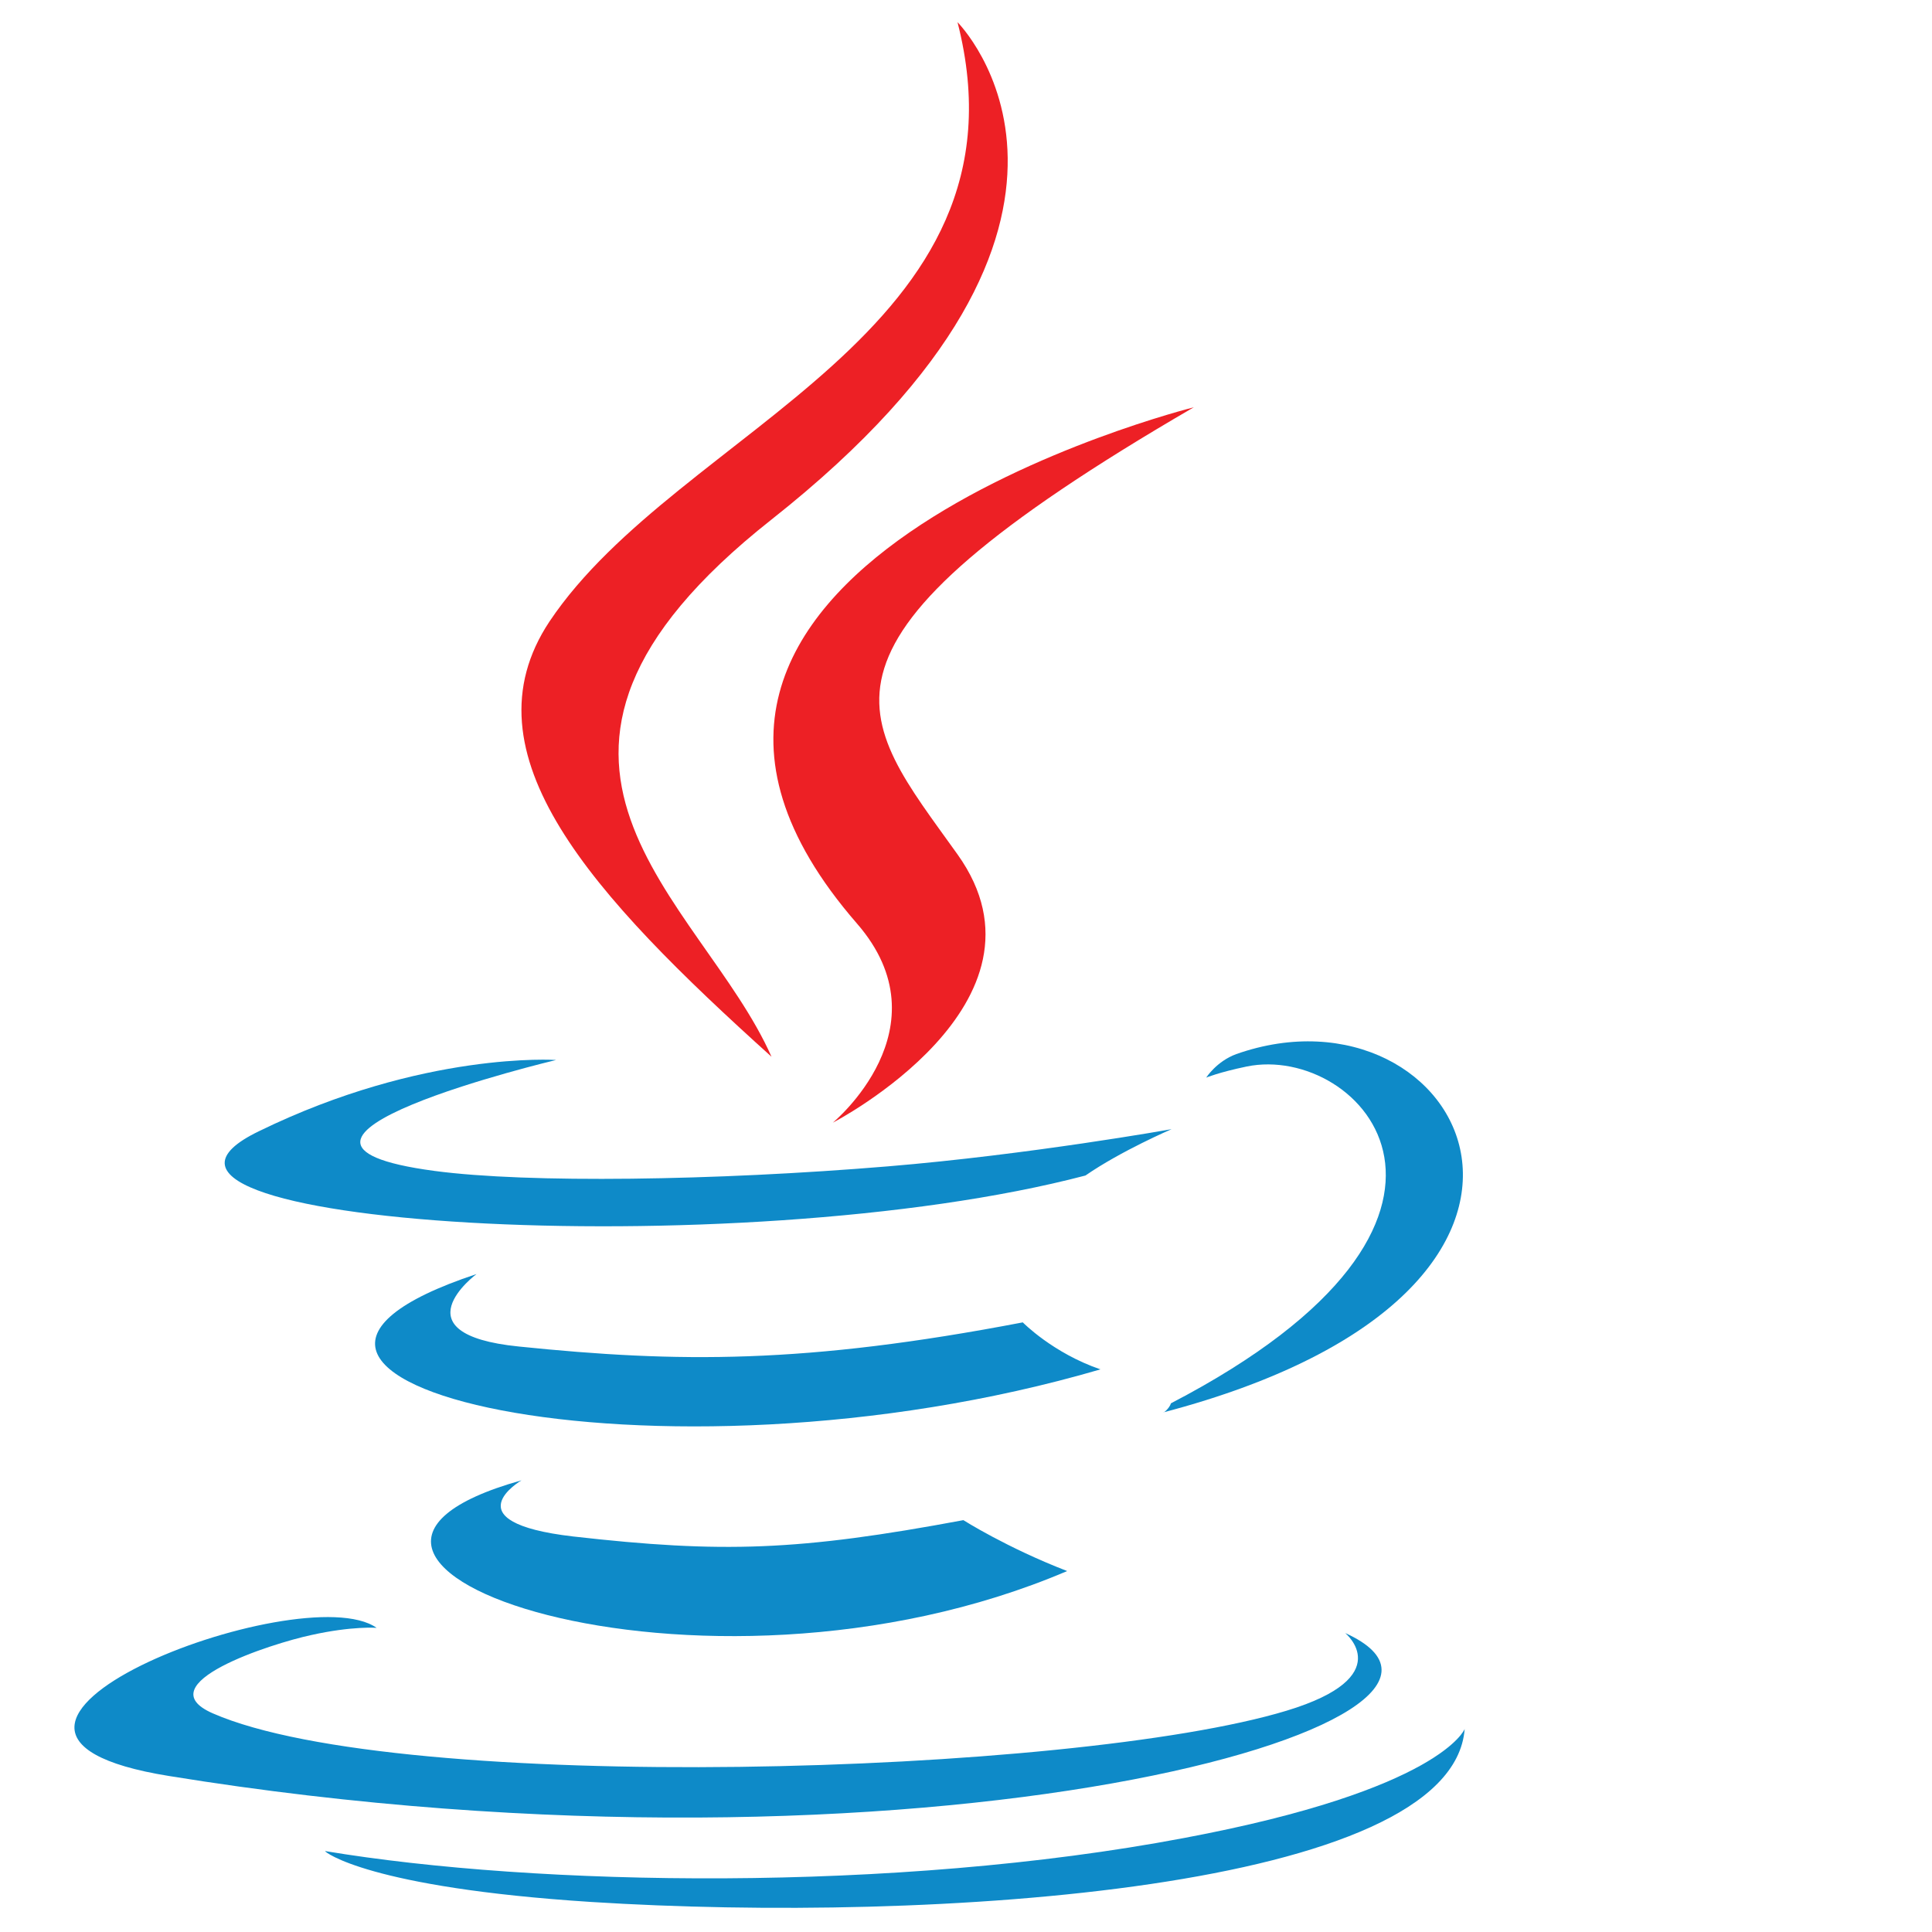
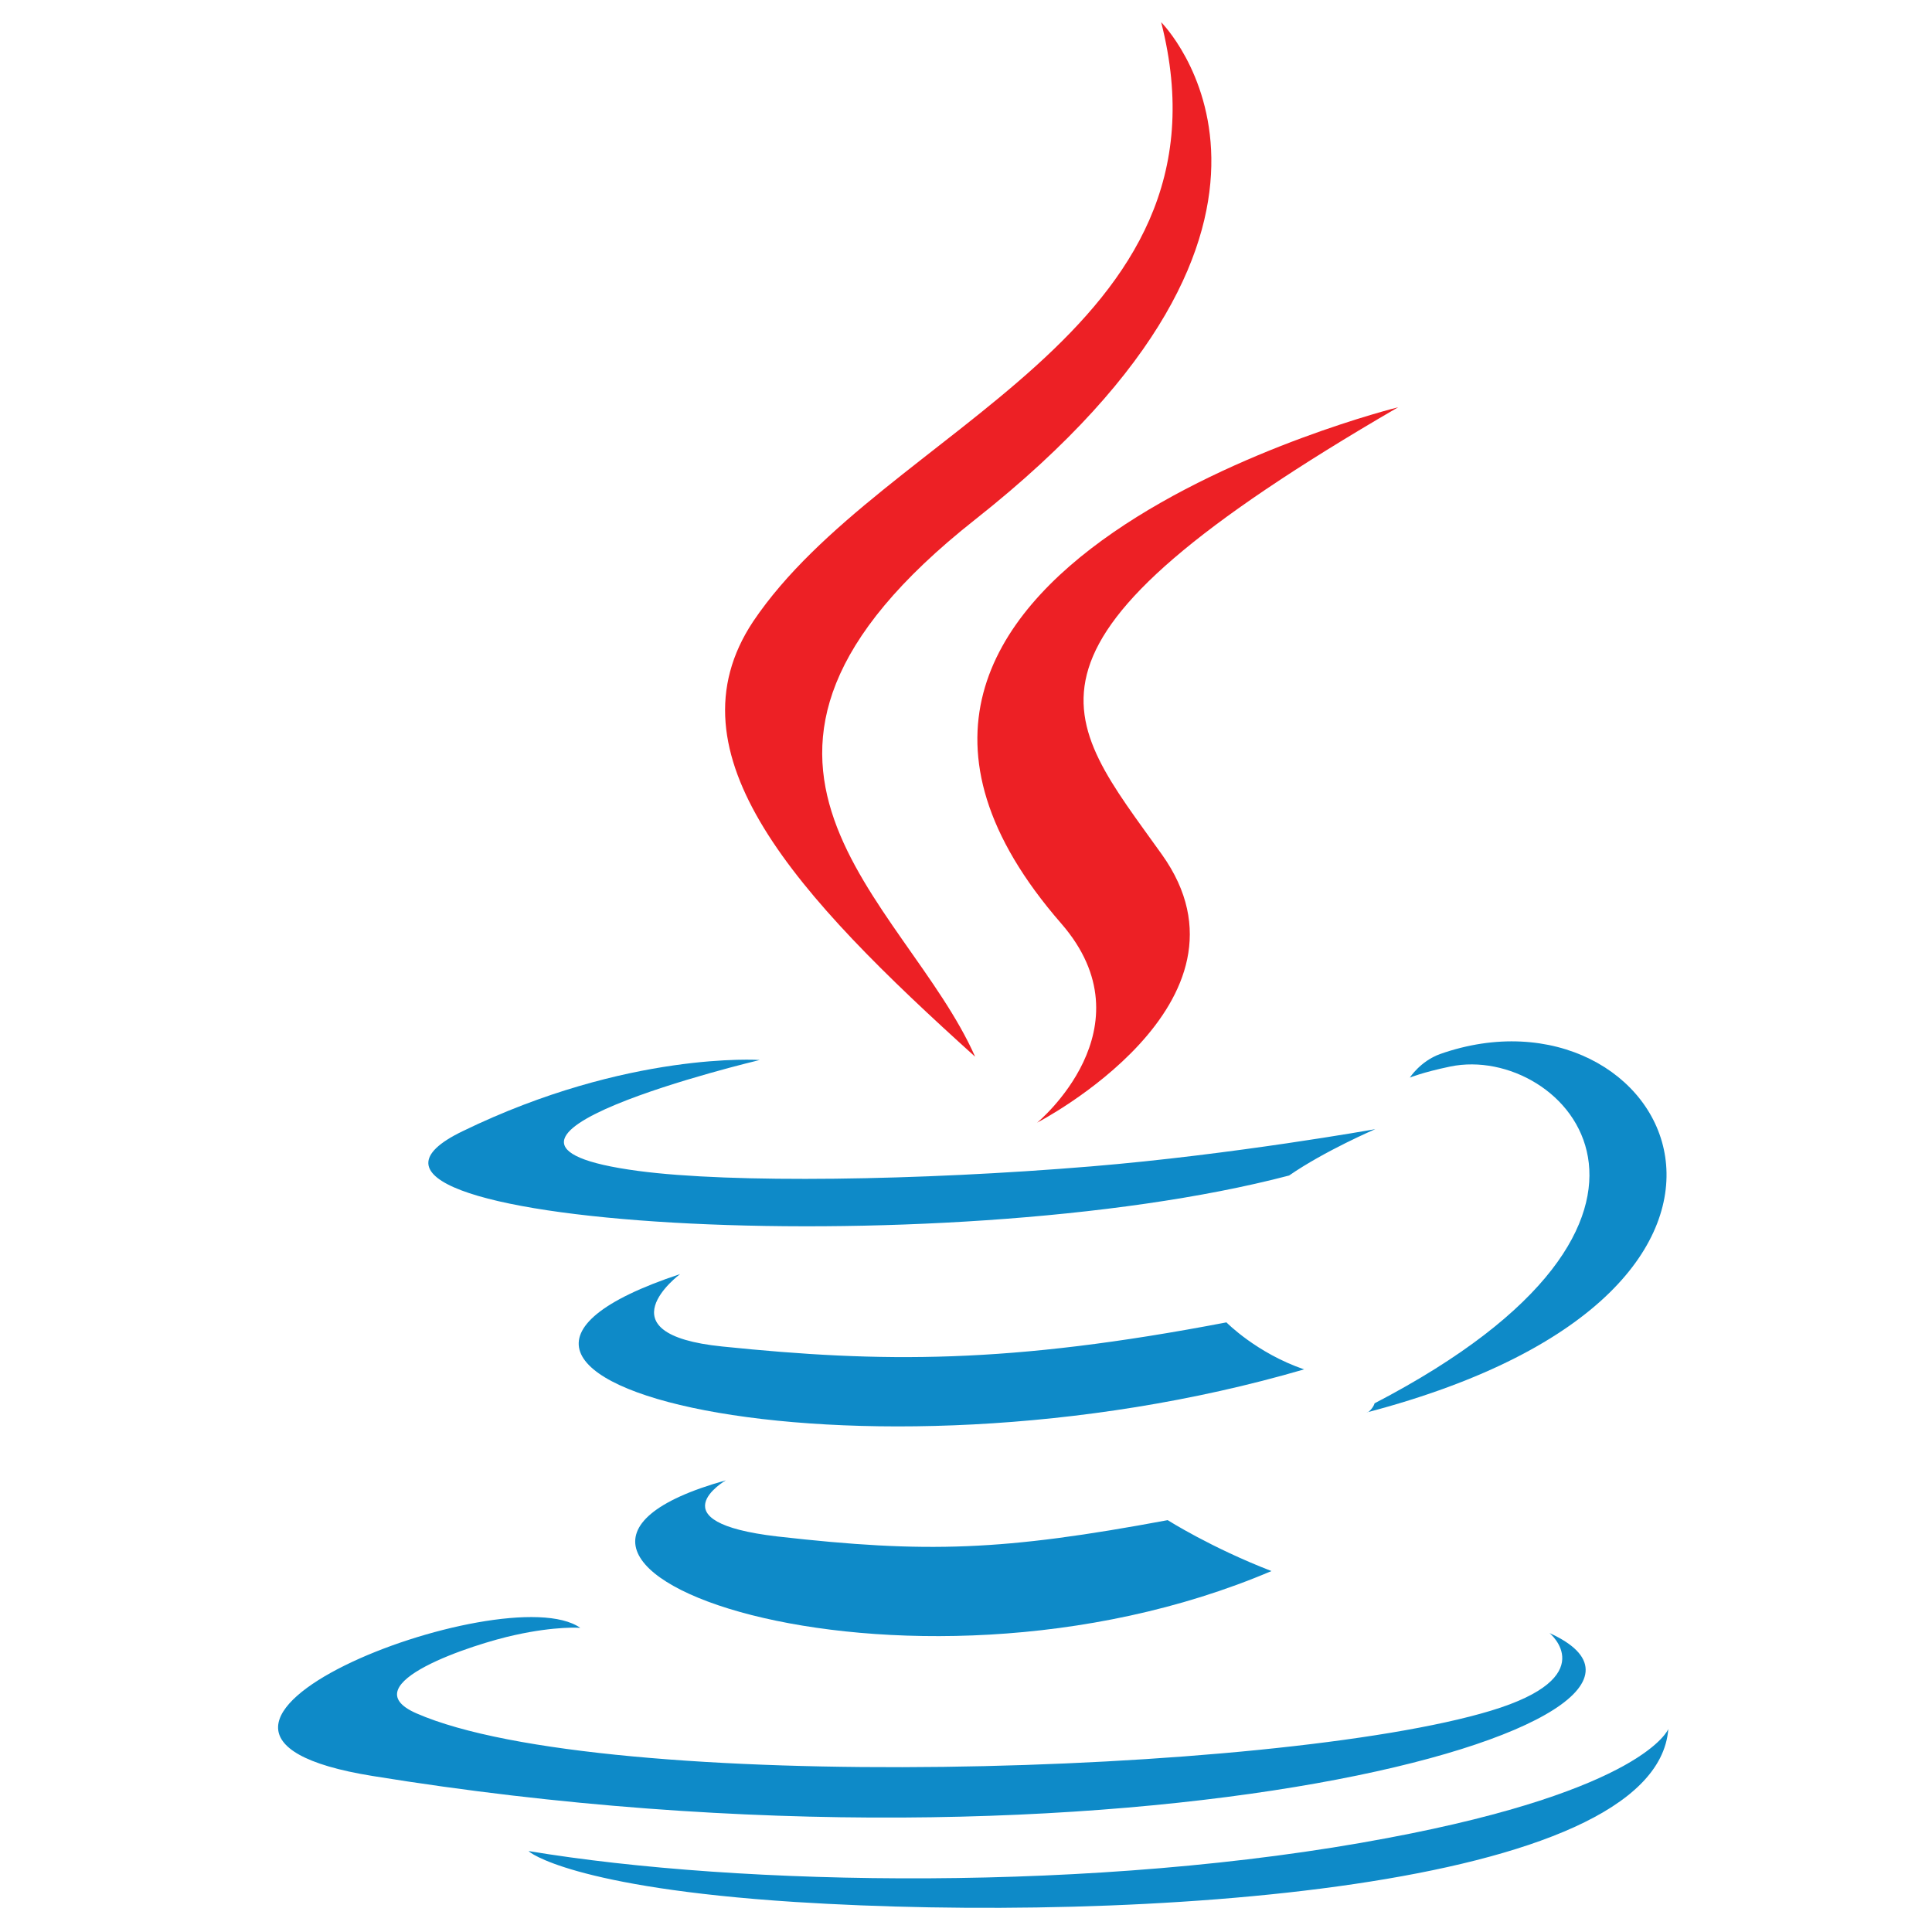
<svg xmlns="http://www.w3.org/2000/svg" version="1.1" id="Layer_1" x="0px" y="0px" viewBox="0 0 296 296" style="enable-background:new 0 0 296 296;" xml:space="preserve">
  <style type="text/css">
	.st0{fill:#0E8AC8;}
	.st1{fill:#ED2025;}
</style>
-   <path class="st0" d="M79.9,226.8c0,0-11,6.4,7.9,8.6c22.9,2.6,34.6,2.2,59.8-2.5c0,0,6.6,4.2,15.9,7.8  C107,264.8,35.5,239.2,79.9,226.8" />
-   <path class="st0" d="M73,195.2c0,0-12.4,9.2,6.5,11.1c24.4,2.5,43.8,2.7,77.2-3.7c0,0,4.6,4.7,11.9,7.2  C100.2,229.8,24.1,211.4,73,195.2" />
-   <path class="st1" d="M131.3,141.5c13.9,16-3.7,30.5-3.7,30.5s35.4-18.3,19.1-41.1c-15.2-21.3-26.8-31.9,36.2-68.5  C182.9,62.4,84,87.1,131.3,141.5" />
-   <path class="st0" d="M206.1,250.2c0,0,8.2,6.7-9,11.9C164.4,272,61.2,275,32.6,262.5c-10.3-4.5,9-10.7,15.1-12  c6.3-1.4,10-1.1,10-1.1c-11.5-8.1-74.1,15.9-31.8,22.7C141.1,290.8,236,263.7,206.1,250.2" />
-   <path class="st0" d="M85.2,162.4c0,0-52.5,12.5-18.6,17c14.3,1.9,42.9,1.5,69.4-0.7c21.7-1.8,43.5-5.7,43.5-5.7s-7.7,3.3-13.2,7.1  c-53.3,14-156.3,7.5-126.6-6.8C64.9,161,85.2,162.4,85.2,162.4" />
-   <path class="st0" d="M179.4,215c54.2-28.2,29.1-55.2,11.6-51.6c-4.3,0.9-6.2,1.7-6.2,1.7s1.6-2.5,4.6-3.6  c34.6-12.2,61.2,35.9-11.2,54.9C178.3,216.5,179.2,215.7,179.4,215" />
-   <path class="st1" d="M146.7,3.4c0,0,30,30-28.5,76.2c-46.9,37-10.7,58.1,0,82.3c-27.4-24.7-47.5-46.4-34-66.7  C104.1,65.5,158.9,51.1,146.7,3.4" />
-   <path class="st0" d="M90.6,291.4c52,3.3,131.9-1.8,133.8-26.5c0,0-3.6,9.3-43,16.7c-44.4,8.4-99.2,7.4-131.6,2  C49.7,283.7,56.4,289.2,90.6,291.4" />
+   <path class="st0" d="M111.2,226.8c0,0-11,6.4,7.9,8.6c22.9,2.6,34.6,2.2,59.8-2.5c0,0,6.6,4.2,15.9,7.8  C138.2,264.8,66.8,239.2,111.2,226.8" />
+   <path class="st0" d="M104.2,195.2c0,0-12.4,9.2,6.5,11.1c24.4,2.5,43.8,2.7,77.2-3.7c0,0,4.6,4.7,11.9,7.2  C131.4,229.8,55.3,211.4,104.2,195.2" />
+   <path class="st1" d="M162.6,141.5c13.9,16-3.7,30.5-3.7,30.5s35.4-18.3,19.1-41.1c-15.2-21.3-26.8-31.9,36.2-68.5  C214.1,62.4,115.2,87.1,162.6,141.5" />
+   <path class="st0" d="M237.4,250.2c0,0,8.2,6.7-9,11.9C195.6,272,92.4,275,63.8,262.5c-10.3-4.5,9-10.7,15.1-12  c6.3-1.4,10-1.1,10-1.1c-11.5-8.1-74.1,15.9-31.8,22.7C172.4,290.8,267.2,263.7,237.4,250.2" />
+   <path class="st0" d="M116.4,162.4c0,0-52.5,12.5-18.6,17c14.3,1.9,42.9,1.5,69.4-0.7c21.7-1.8,43.5-5.7,43.5-5.7s-7.7,3.3-13.2,7.1  c-53.3,14-156.3,7.5-126.6-6.8C96.2,161,116.4,162.4,116.4,162.4" />
+   <path class="st0" d="M210.6,215c54.2-28.2,29.1-55.2,11.6-51.6c-4.3,0.9-6.2,1.7-6.2,1.7s1.6-2.5,4.6-3.6  c34.6-12.2,61.2,35.9-11.2,54.9C209.6,216.5,210.4,215.7,210.6,215" />
+   <path class="st1" d="M177.9,3.4c0,0,30,30-28.5,76.2c-46.9,37-10.7,58.1,0,82.3c-27.4-24.7-47.5-46.4-34-66.7  C135.4,65.5,190.1,51.1,177.9,3.4" />
+   <path class="st0" d="M121.8,291.4c52,3.3,131.9-1.8,133.8-26.5c0,0-3.6,9.3-43,16.7c-44.4,8.4-99.2,7.4-131.6,2  C80.9,283.7,87.7,289.2,121.8,291.4" />
</svg>
